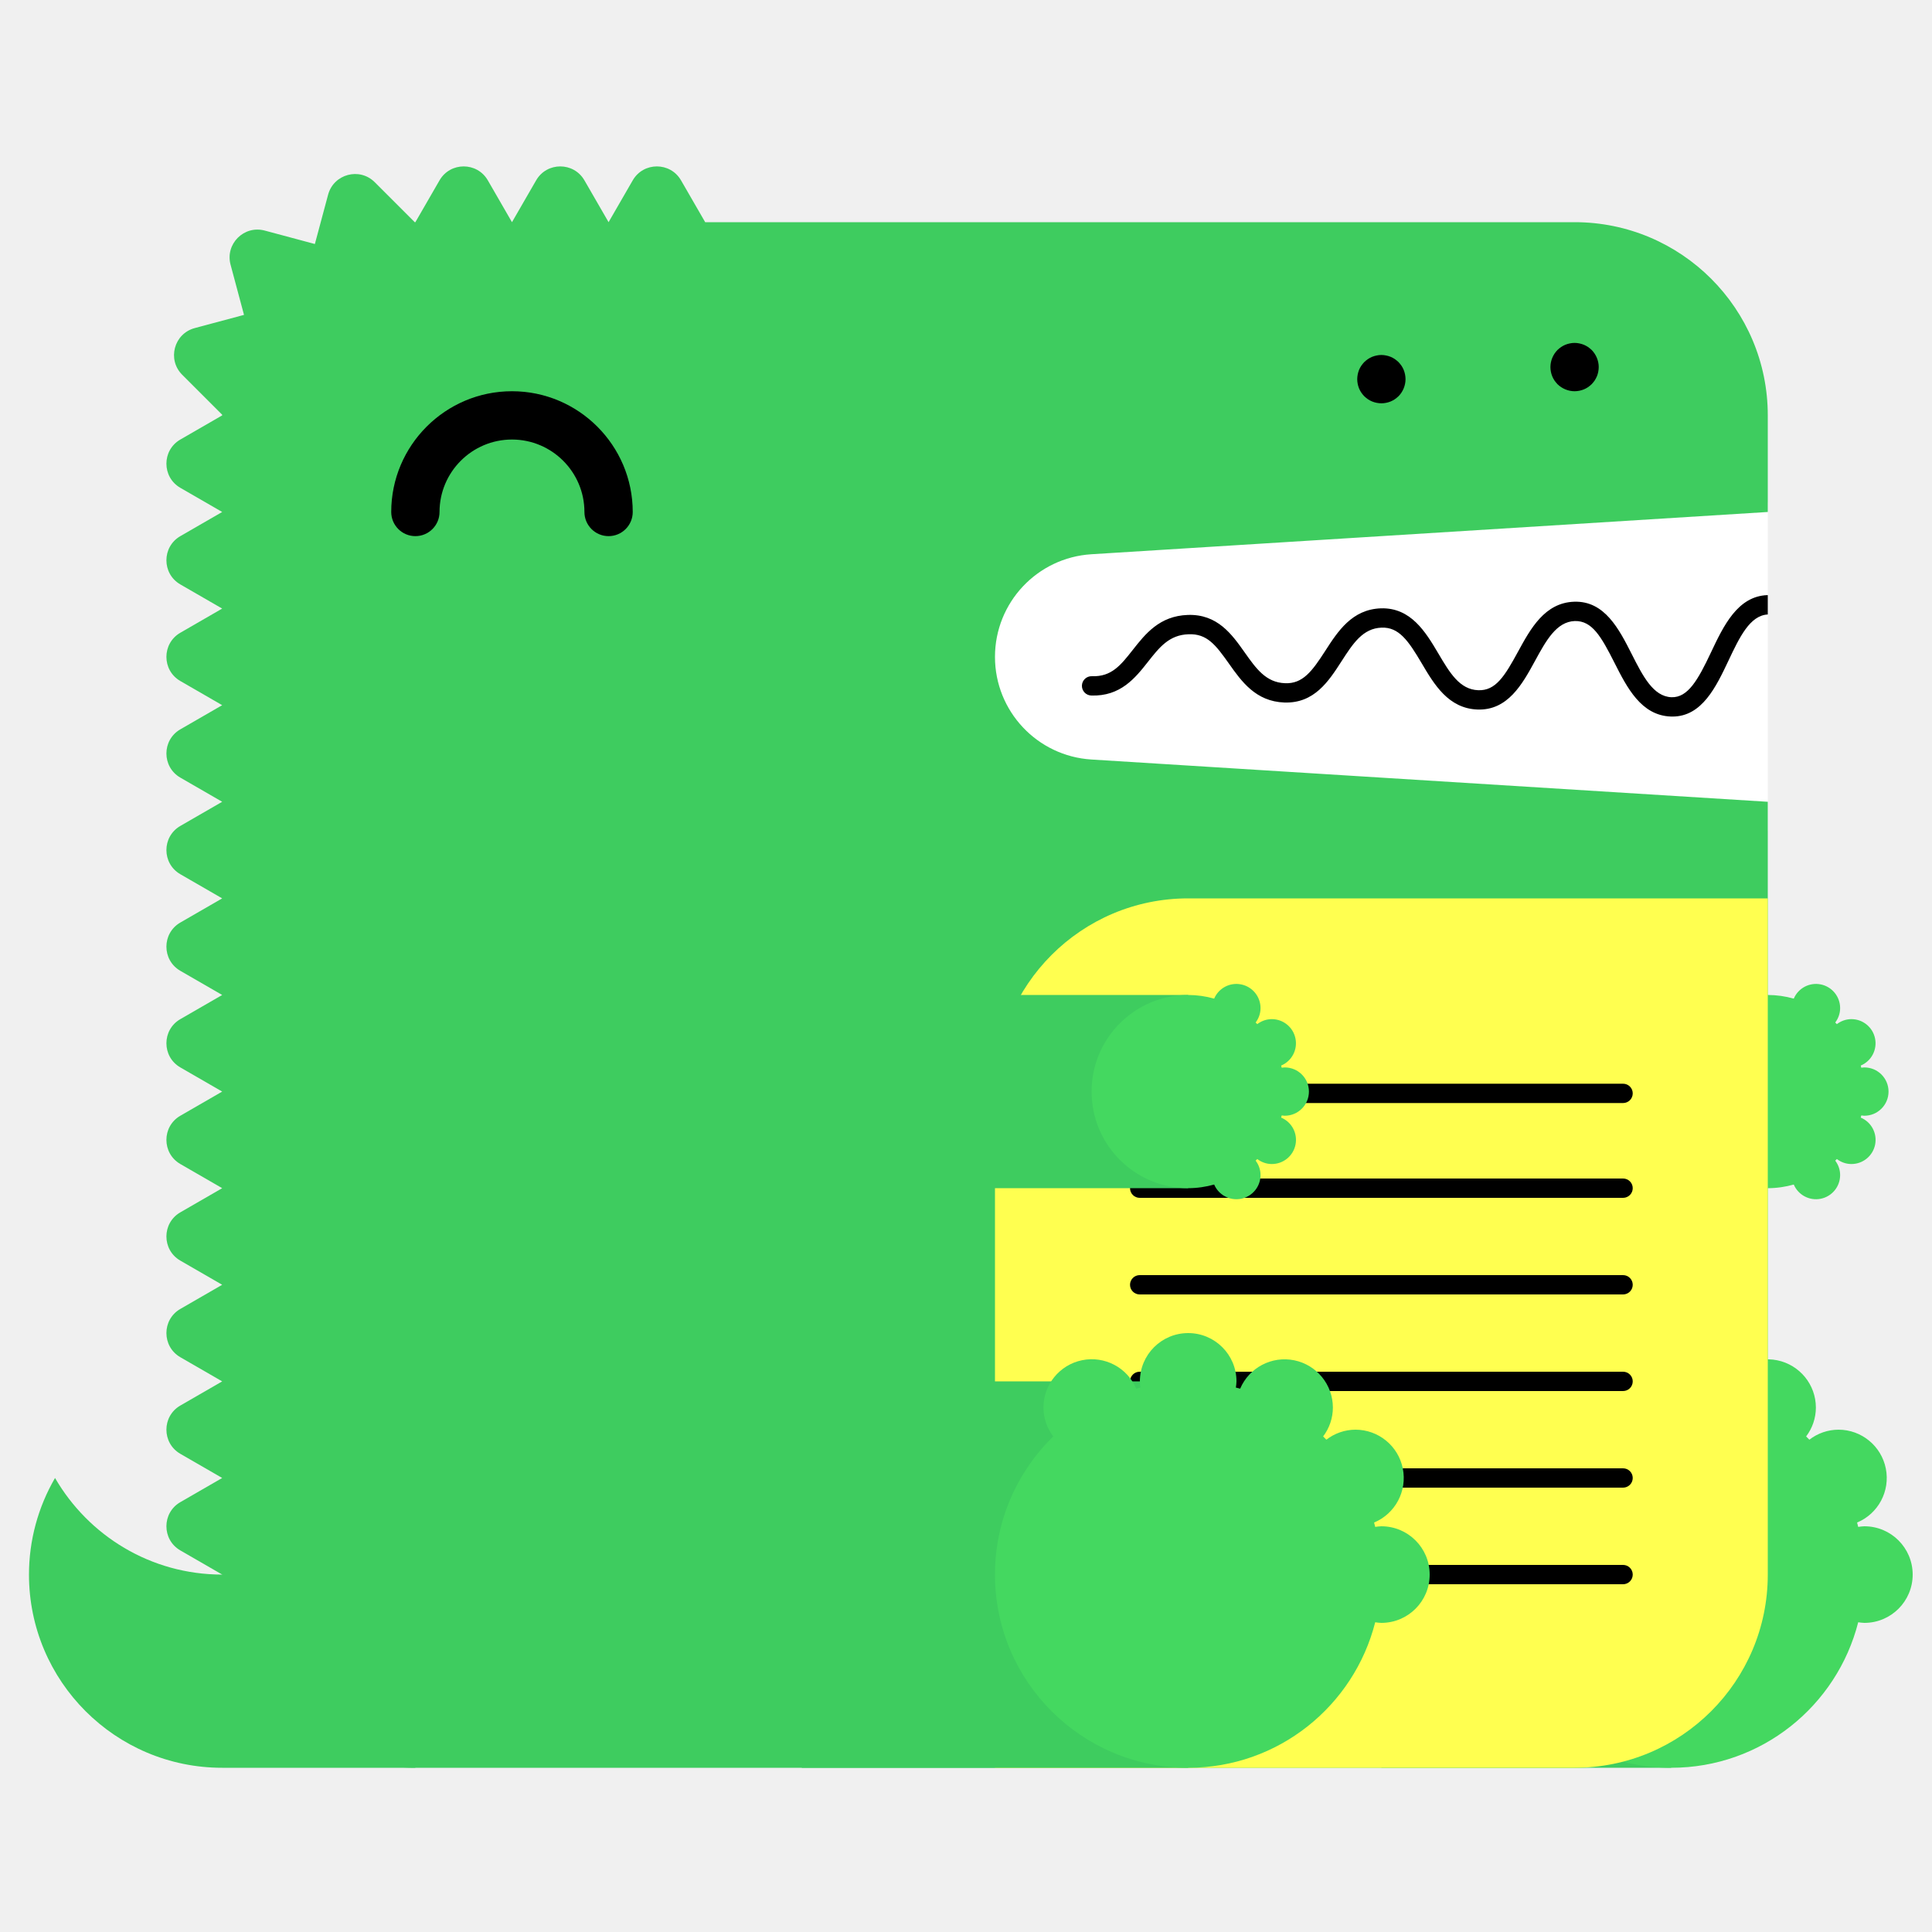
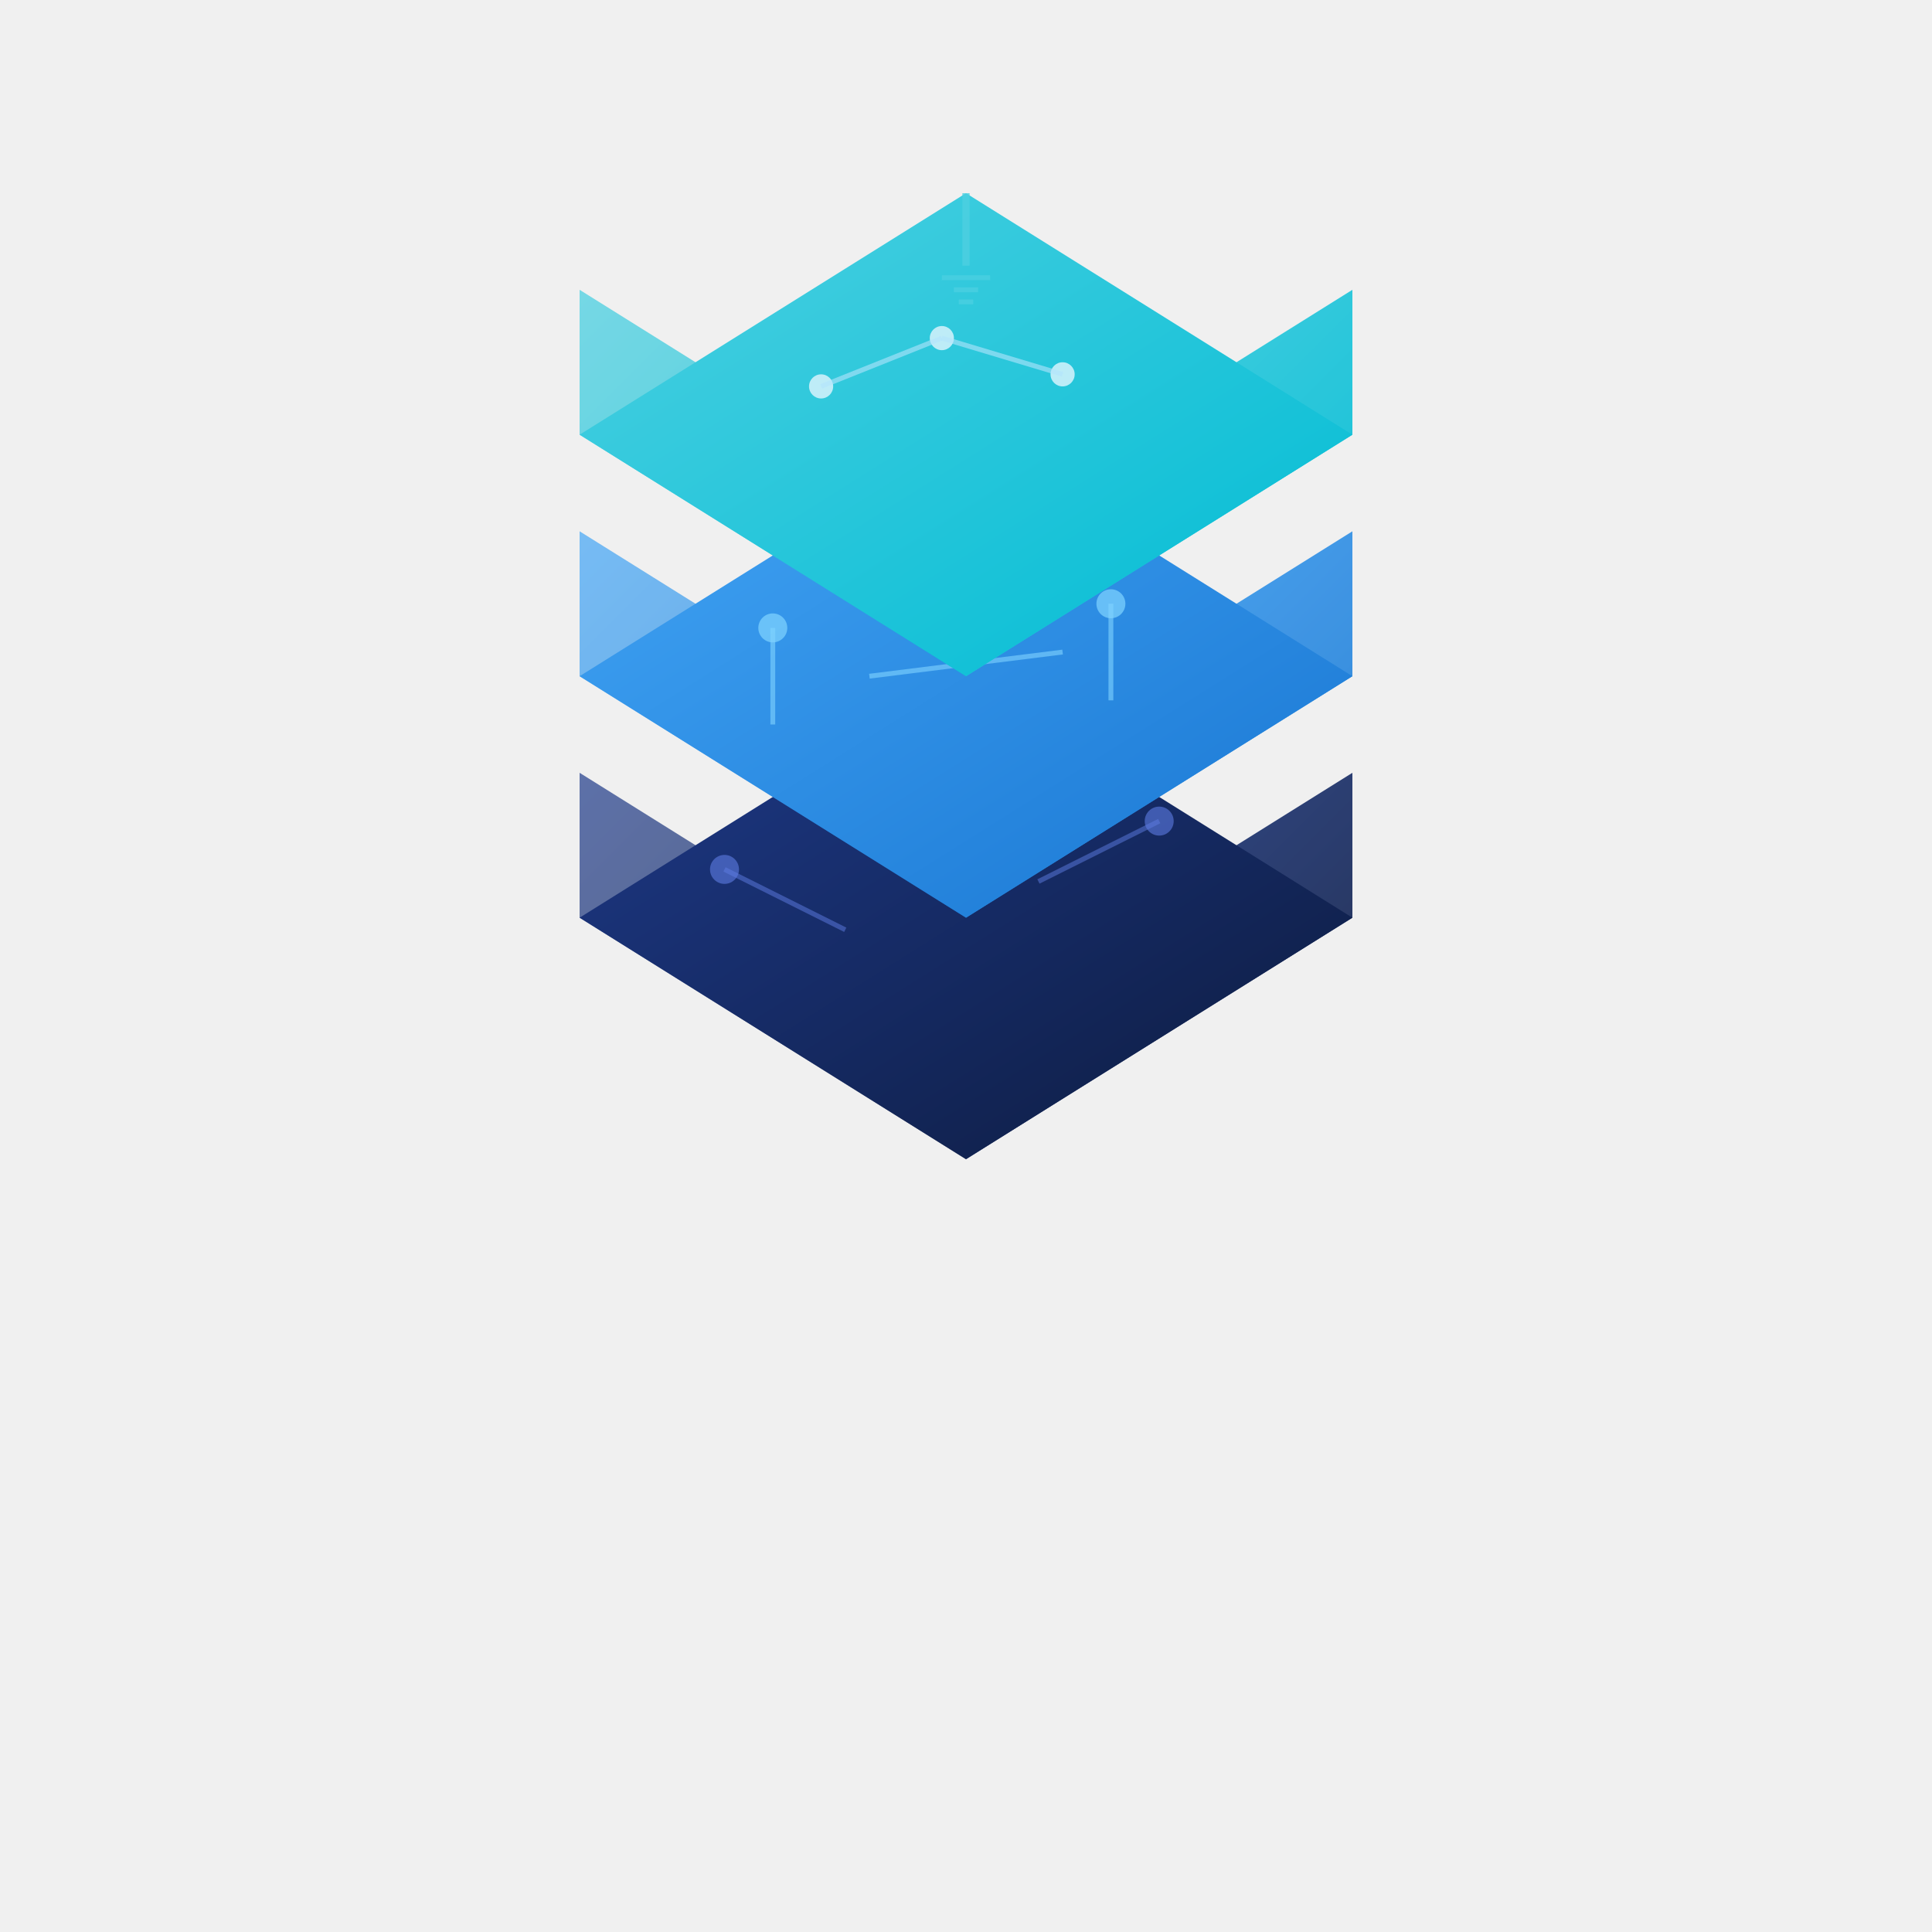
- <svg xmlns="http://www.w3.org/2000/svg" width="200" height="200" viewBox="0 0 200 200">
-   <g fill="none" fill-rule="evenodd">
-     <path fill="#FFF" d="M99 52h84v34H99z" />
-     <path d="M23 163c-7.398 0-13.843-4.027-17.303-10A19.886 19.886 0 0 0 3 163c0 11.046 8.954 20 20 20h20v-20H23z" fill="#3ECC5F" />
-     <path d="M112.98 57.376L183 53V43c0-11.046-8.954-20-20-20H73l-2.5-4.33c-1.112-1.925-3.889-1.925-5 0L63 23l-2.5-4.33c-1.111-1.925-3.889-1.925-5 0L53 23l-2.5-4.33c-1.111-1.925-3.889-1.925-5 0L43 23c-.022 0-.042.003-.065.003l-4.142-4.141c-1.57-1.571-4.252-.853-4.828 1.294l-1.369 5.104-5.192-1.392c-2.148-.575-4.111 1.389-3.535 3.536l1.39 5.193-5.102 1.367c-2.148.576-2.867 3.259-1.296 4.83l4.142 4.142c0 .021-.003.042-.003.064l-4.33 2.5c-1.925 1.111-1.925 3.889 0 5L23 53l-4.33 2.5c-1.925 1.111-1.925 3.889 0 5L23 63l-4.33 2.5c-1.925 1.111-1.925 3.889 0 5L23 73l-4.33 2.5c-1.925 1.111-1.925 3.889 0 5L23 83l-4.33 2.5c-1.925 1.111-1.925 3.889 0 5L23 93l-4.33 2.5c-1.925 1.111-1.925 3.889 0 5L23 103l-4.33 2.5c-1.925 1.111-1.925 3.889 0 5L23 113l-4.33 2.5c-1.925 1.111-1.925 3.889 0 5L23 123l-4.33 2.5c-1.925 1.111-1.925 3.889 0 5L23 133l-4.33 2.5c-1.925 1.111-1.925 3.889 0 5L23 143l-4.33 2.5c-1.925 1.111-1.925 3.889 0 5L23 153l-4.33 2.5c-1.925 1.111-1.925 3.889 0 5L23 163c0 11.046 8.954 20 20 20h120c11.046 0 20-8.954 20-20V83l-70.02-4.376A10.645 10.645 0 0 1 103 68c0-5.621 4.37-10.273 9.98-10.624" fill="#3ECC5F" />
-     <path fill="#3ECC5F" d="M143 183h30v-40h-30z" />
-     <path d="M193 158c-.219 0-.428.037-.639.064-.038-.15-.074-.301-.116-.451A5 5 0 0 0 190.32 148a4.96 4.96 0 0 0-3.016 1.036 26.531 26.531 0 0 0-.335-.336 4.955 4.955 0 0 0 1.011-2.987 5 5 0 0 0-9.599-1.959c-.148-.042-.297-.077-.445-.115.027-.211.064-.42.064-.639a5 5 0 0 0-5-5 5 5 0 0 0-5 5c0 .219.037.428.064.639-.148.038-.297.073-.445.115a4.998 4.998 0 0 0-9.599 1.959c0 1.125.384 2.151 1.011 2.987-3.717 3.632-6.031 8.693-6.031 14.3 0 11.046 8.954 20 20 20 9.339 0 17.16-6.41 19.361-15.064.211.027.42.064.639.064a5 5 0 0 0 5-5 5 5 0 0 0-5-5" fill="#44D860" />
-     <path fill="#3ECC5F" d="M153 123h30v-20h-30z" />
-     <path d="M193 115.5a2.5 2.5 0 1 0 0-5c-.109 0-.214.019-.319.032-.02-.075-.037-.15-.058-.225a2.501 2.501 0 0 0-.963-4.807c-.569 0-1.088.197-1.508.518a6.653 6.653 0 0 0-.168-.168c.314-.417.506-.931.506-1.494a2.5 2.5 0 0 0-4.8-.979A9.987 9.987 0 0 0 183 103c-5.522 0-10 4.478-10 10s4.478 10 10 10c.934 0 1.833-.138 2.69-.377a2.5 2.5 0 0 0 4.8-.979c0-.563-.192-1.077-.506-1.494.057-.055.113-.111.168-.168.42.321.939.518 1.508.518a2.5 2.5 0 0 0 .963-4.807c.021-.074.038-.15.058-.225.105.013.21.032.319.032" fill="#44D860" />
-     <path d="M63 55.5a2.5 2.5 0 0 1-2.5-2.5c0-4.136-3.364-7.5-7.5-7.5s-7.5 3.364-7.5 7.5a2.5 2.5 0 1 1-5 0c0-6.893 5.607-12.5 12.5-12.5S65.5 46.107 65.5 53a2.5 2.5 0 0 1-2.5 2.5" fill="#000" />
-     <path d="M103 183h60c11.046 0 20-8.954 20-20V93h-60c-11.046 0-20 8.954-20 20v70z" fill="#FFFF50" />
-     <path d="M168.02 124h-50.04a1 1 0 1 1 0-2h50.04a1 1 0 1 1 0 2m0 20h-50.04a1 1 0 1 1 0-2h50.04a1 1 0 1 1 0 2m0 20h-50.04a1 1 0 1 1 0-2h50.04a1 1 0 1 1 0 2m0-49.814h-50.04a1 1 0 1 1 0-2h50.04a1 1 0 1 1 0 2m0 19.814h-50.04a1 1 0 1 1 0-2h50.04a1 1 0 1 1 0 2m0 20h-50.04a1 1 0 1 1 0-2h50.04a1 1 0 1 1 0 2M183 61.611c-.012 0-.022-.006-.034-.005-3.09.105-4.552 3.196-5.842 5.923-1.346 2.85-2.387 4.703-4.093 4.647-1.889-.068-2.969-2.202-4.113-4.46-1.314-2.594-2.814-5.536-5.963-5.426-3.046.104-4.513 2.794-5.807 5.167-1.377 2.528-2.314 4.065-4.121 3.994-1.927-.07-2.951-1.805-4.136-3.813-1.321-2.236-2.848-4.75-5.936-4.664-2.994.103-4.465 2.385-5.763 4.4-1.373 2.13-2.335 3.428-4.165 3.351-1.973-.07-2.992-1.51-4.171-3.177-1.324-1.873-2.816-3.993-5.895-3.89-2.928.1-4.399 1.97-5.696 3.618-1.232 1.564-2.194 2.802-4.229 2.724a1 1 0 0 0-.072 2c3.017.101 4.545-1.8 5.872-3.487 1.177-1.496 2.193-2.787 4.193-2.855 1.926-.082 2.829 1.115 4.195 3.045 1.297 1.834 2.769 3.914 5.731 4.021 3.103.104 4.596-2.215 5.918-4.267 1.182-1.834 2.202-3.417 4.15-3.484 1.793-.067 2.769 1.35 4.145 3.681 1.297 2.197 2.766 4.686 5.787 4.796 3.125.108 4.634-2.62 5.949-5.035 1.139-2.088 2.214-4.06 4.119-4.126 1.793-.042 2.728 1.595 4.111 4.33 1.292 2.553 2.757 5.445 5.825 5.556l.169.003c3.064 0 4.518-3.075 5.805-5.794 1.139-2.41 2.217-4.68 4.067-4.773v-2z" fill="#000" />
-     <path fill="#3ECC5F" d="M83 183h40v-40H83z" />
-     <path d="M143 158c-.219 0-.428.037-.639.064-.038-.15-.074-.301-.116-.451A5 5 0 0 0 140.32 148a4.96 4.96 0 0 0-3.016 1.036 26.531 26.531 0 0 0-.335-.336 4.955 4.955 0 0 0 1.011-2.987 5 5 0 0 0-9.599-1.959c-.148-.042-.297-.077-.445-.115.027-.211.064-.42.064-.639a5 5 0 0 0-5-5 5 5 0 0 0-5 5c0 .219.037.428.064.639-.148.038-.297.073-.445.115a4.998 4.998 0 0 0-9.599 1.959c0 1.125.384 2.151 1.011 2.987-3.717 3.632-6.031 8.693-6.031 14.3 0 11.046 8.954 20 20 20 9.339 0 17.16-6.41 19.361-15.064.211.027.42.064.639.064a5 5 0 0 0 5-5 5 5 0 0 0-5-5" fill="#44D860" />
-     <path fill="#3ECC5F" d="M83 123h40v-20H83z" />
-     <path d="M133 115.5a2.5 2.5 0 1 0 0-5c-.109 0-.214.019-.319.032-.02-.075-.037-.15-.058-.225a2.501 2.501 0 0 0-.963-4.807c-.569 0-1.088.197-1.508.518a6.653 6.653 0 0 0-.168-.168c.314-.417.506-.931.506-1.494a2.5 2.5 0 0 0-4.8-.979A9.987 9.987 0 0 0 123 103c-5.522 0-10 4.478-10 10s4.478 10 10 10c.934 0 1.833-.138 2.69-.377a2.5 2.5 0 0 0 4.8-.979c0-.563-.192-1.077-.506-1.494.057-.055.113-.111.168-.168.42.321.939.518 1.508.518a2.5 2.5 0 0 0 .963-4.807c.021-.074.038-.15.058-.225.105.013.21.032.319.032" fill="#44D860" />
-     <path d="M143 41.75c-.16 0-.33-.02-.49-.05a2.52 2.52 0 0 1-.47-.14c-.15-.06-.29-.14-.431-.23-.13-.09-.259-.2-.38-.31-.109-.12-.219-.24-.309-.38s-.17-.28-.231-.43a2.619 2.619 0 0 1-.189-.96c0-.16.02-.33.05-.49.03-.16.08-.31.139-.47.061-.15.141-.29.231-.43.09-.13.2-.26.309-.38.121-.11.25-.22.38-.31.141-.09.281-.17.431-.23.149-.06.31-.11.47-.14.32-.07.65-.07.98 0 .159.03.32.08.47.14.149.06.29.14.43.23.13.09.259.2.38.31.11.12.22.25.31.38.09.14.17.28.23.43.06.16.11.31.14.47.029.16.05.33.05.49 0 .66-.271 1.31-.73 1.77-.121.11-.25.22-.38.31-.14.09-.281.17-.43.23a2.565 2.565 0 0 1-.96.19m20-1.25c-.66 0-1.3-.27-1.771-.73a3.802 3.802 0 0 1-.309-.38c-.09-.14-.17-.28-.231-.43a2.619 2.619 0 0 1-.189-.96c0-.66.27-1.3.729-1.77.121-.11.25-.22.38-.31.141-.09.281-.17.431-.23.149-.06.31-.11.47-.14.32-.07.66-.07.98 0 .159.03.32.08.47.14.149.06.29.14.43.23.13.09.259.2.38.31.459.47.73 1.11.73 1.77 0 .16-.021.33-.05.49-.03.16-.08.32-.14.47-.07.15-.14.29-.23.43-.09.13-.2.26-.31.38-.121.11-.25.22-.38.31-.14.09-.281.17-.43.23a2.565 2.565 0 0 1-.96.19" fill="#000" />
+ <svg xmlns="http://www.w3.org/2000/svg" width="800" height="800" viewBox="0 0 800 800">
+   <defs>
+     <linearGradient id="topGradient" x1="0%" y1="0%" x2="100%" y2="100%">
+       <stop offset="0%" style="stop-color:#4DD0E1;stop-opacity:1" />
+       <stop offset="100%" style="stop-color:#00BCD4;stop-opacity:1" />
+     </linearGradient>
+     <linearGradient id="middleGradient" x1="0%" y1="0%" x2="100%" y2="100%">
+       <stop offset="0%" style="stop-color:#42A5F5;stop-opacity:1" />
+       <stop offset="100%" style="stop-color:#1976D2;stop-opacity:1" />
+     </linearGradient>
+     <linearGradient id="bottomGradient" x1="0%" y1="0%" x2="100%" y2="100%">
+       <stop offset="0%" style="stop-color:#1E3A8A;stop-opacity:1" />
+       <stop offset="100%" style="stop-color:#0D1B3E;stop-opacity:1" />
+     </linearGradient>
+   </defs>
+   <g>
+     <path d="M 400 480 L 560 380 L 560 320 L 400 420 Z" fill="url(#bottomGradient)" opacity="0.9" />
+     <path d="M 240 380 L 400 480 L 400 420 L 240 320 Z" fill="url(#bottomGradient)" opacity="0.7" />
+     <path d="M 400 480 L 560 380 L 400 280 L 240 380 Z" fill="url(#bottomGradient)" />
+     <circle cx="300" cy="360" r="6" fill="#5E7CE2" opacity="0.6" />
+     <circle cx="480" cy="340" r="6" fill="#5E7CE2" opacity="0.6" />
+     <line x1="300" y1="360" x2="350" y2="385" stroke="#5E7CE2" stroke-width="2" opacity="0.5" />
+     <line x1="480" y1="340" x2="430" y2="365" stroke="#5E7CE2" stroke-width="2" opacity="0.5" />
+   </g>
+   <g>
+     <path d="M 400 380 L 560 280 L 560 220 L 400 320 Z" fill="url(#middleGradient)" opacity="0.9" />
+     <path d="M 240 280 L 400 380 L 400 320 L 240 220 Z" fill="url(#middleGradient)" opacity="0.7" />
+     <path d="M 400 380 L 560 280 L 400 180 L 240 280 Z" fill="url(#middleGradient)" />
+     <circle cx="320" cy="260" r="6" fill="#80D4FF" opacity="0.7" />
+     <circle cx="460" cy="250" r="6" fill="#80D4FF" opacity="0.7" />
+     <line x1="320" y1="260" x2="320" y2="300" stroke="#80D4FF" stroke-width="2" opacity="0.6" />
+     <line x1="460" y1="250" x2="460" y2="290" stroke="#80D4FF" stroke-width="2" opacity="0.6" />
+     <line x1="360" y1="280" x2="440" y2="270" stroke="#80D4FF" stroke-width="2" opacity="0.6" />
+   </g>
+   <g>
+     <path d="M 400 280 L 560 180 L 560 120 L 400 220 Z" fill="url(#topGradient)" opacity="0.95" />
+     <path d="M 240 180 L 400 280 L 400 220 L 240 120 Z" fill="url(#topGradient)" opacity="0.75" />
+     <path d="M 400 280 L 560 180 L 400 80 L 240 180 Z" fill="url(#topGradient)" />
+     <circle cx="340" cy="160" r="5" fill="#E1F5FE" opacity="0.8" />
+     <circle cx="440" cy="155" r="5" fill="#E1F5FE" opacity="0.8" />
+     <circle cx="390" cy="140" r="5" fill="#E1F5FE" opacity="0.8" />
+     <line x1="400" y1="80" x2="400" y2="110" stroke="#4DD0E1" stroke-width="3" opacity="0.8" />
+     <line x1="390" y1="115" x2="410" y2="115" stroke="#4DD0E1" stroke-width="2" opacity="0.7" />
+     <line x1="395" y1="120" x2="405" y2="120" stroke="#4DD0E1" stroke-width="2" opacity="0.7" />
+     <line x1="397" y1="125" x2="403" y2="125" stroke="#4DD0E1" stroke-width="2" opacity="0.7" />
+     <line x1="340" y1="160" x2="390" y2="140" stroke="#B3E5FC" stroke-width="2" opacity="0.6" />
+     <line x1="440" y1="155" x2="390" y2="140" stroke="#B3E5FC" stroke-width="2" opacity="0.6" />
  </g>
</svg>
